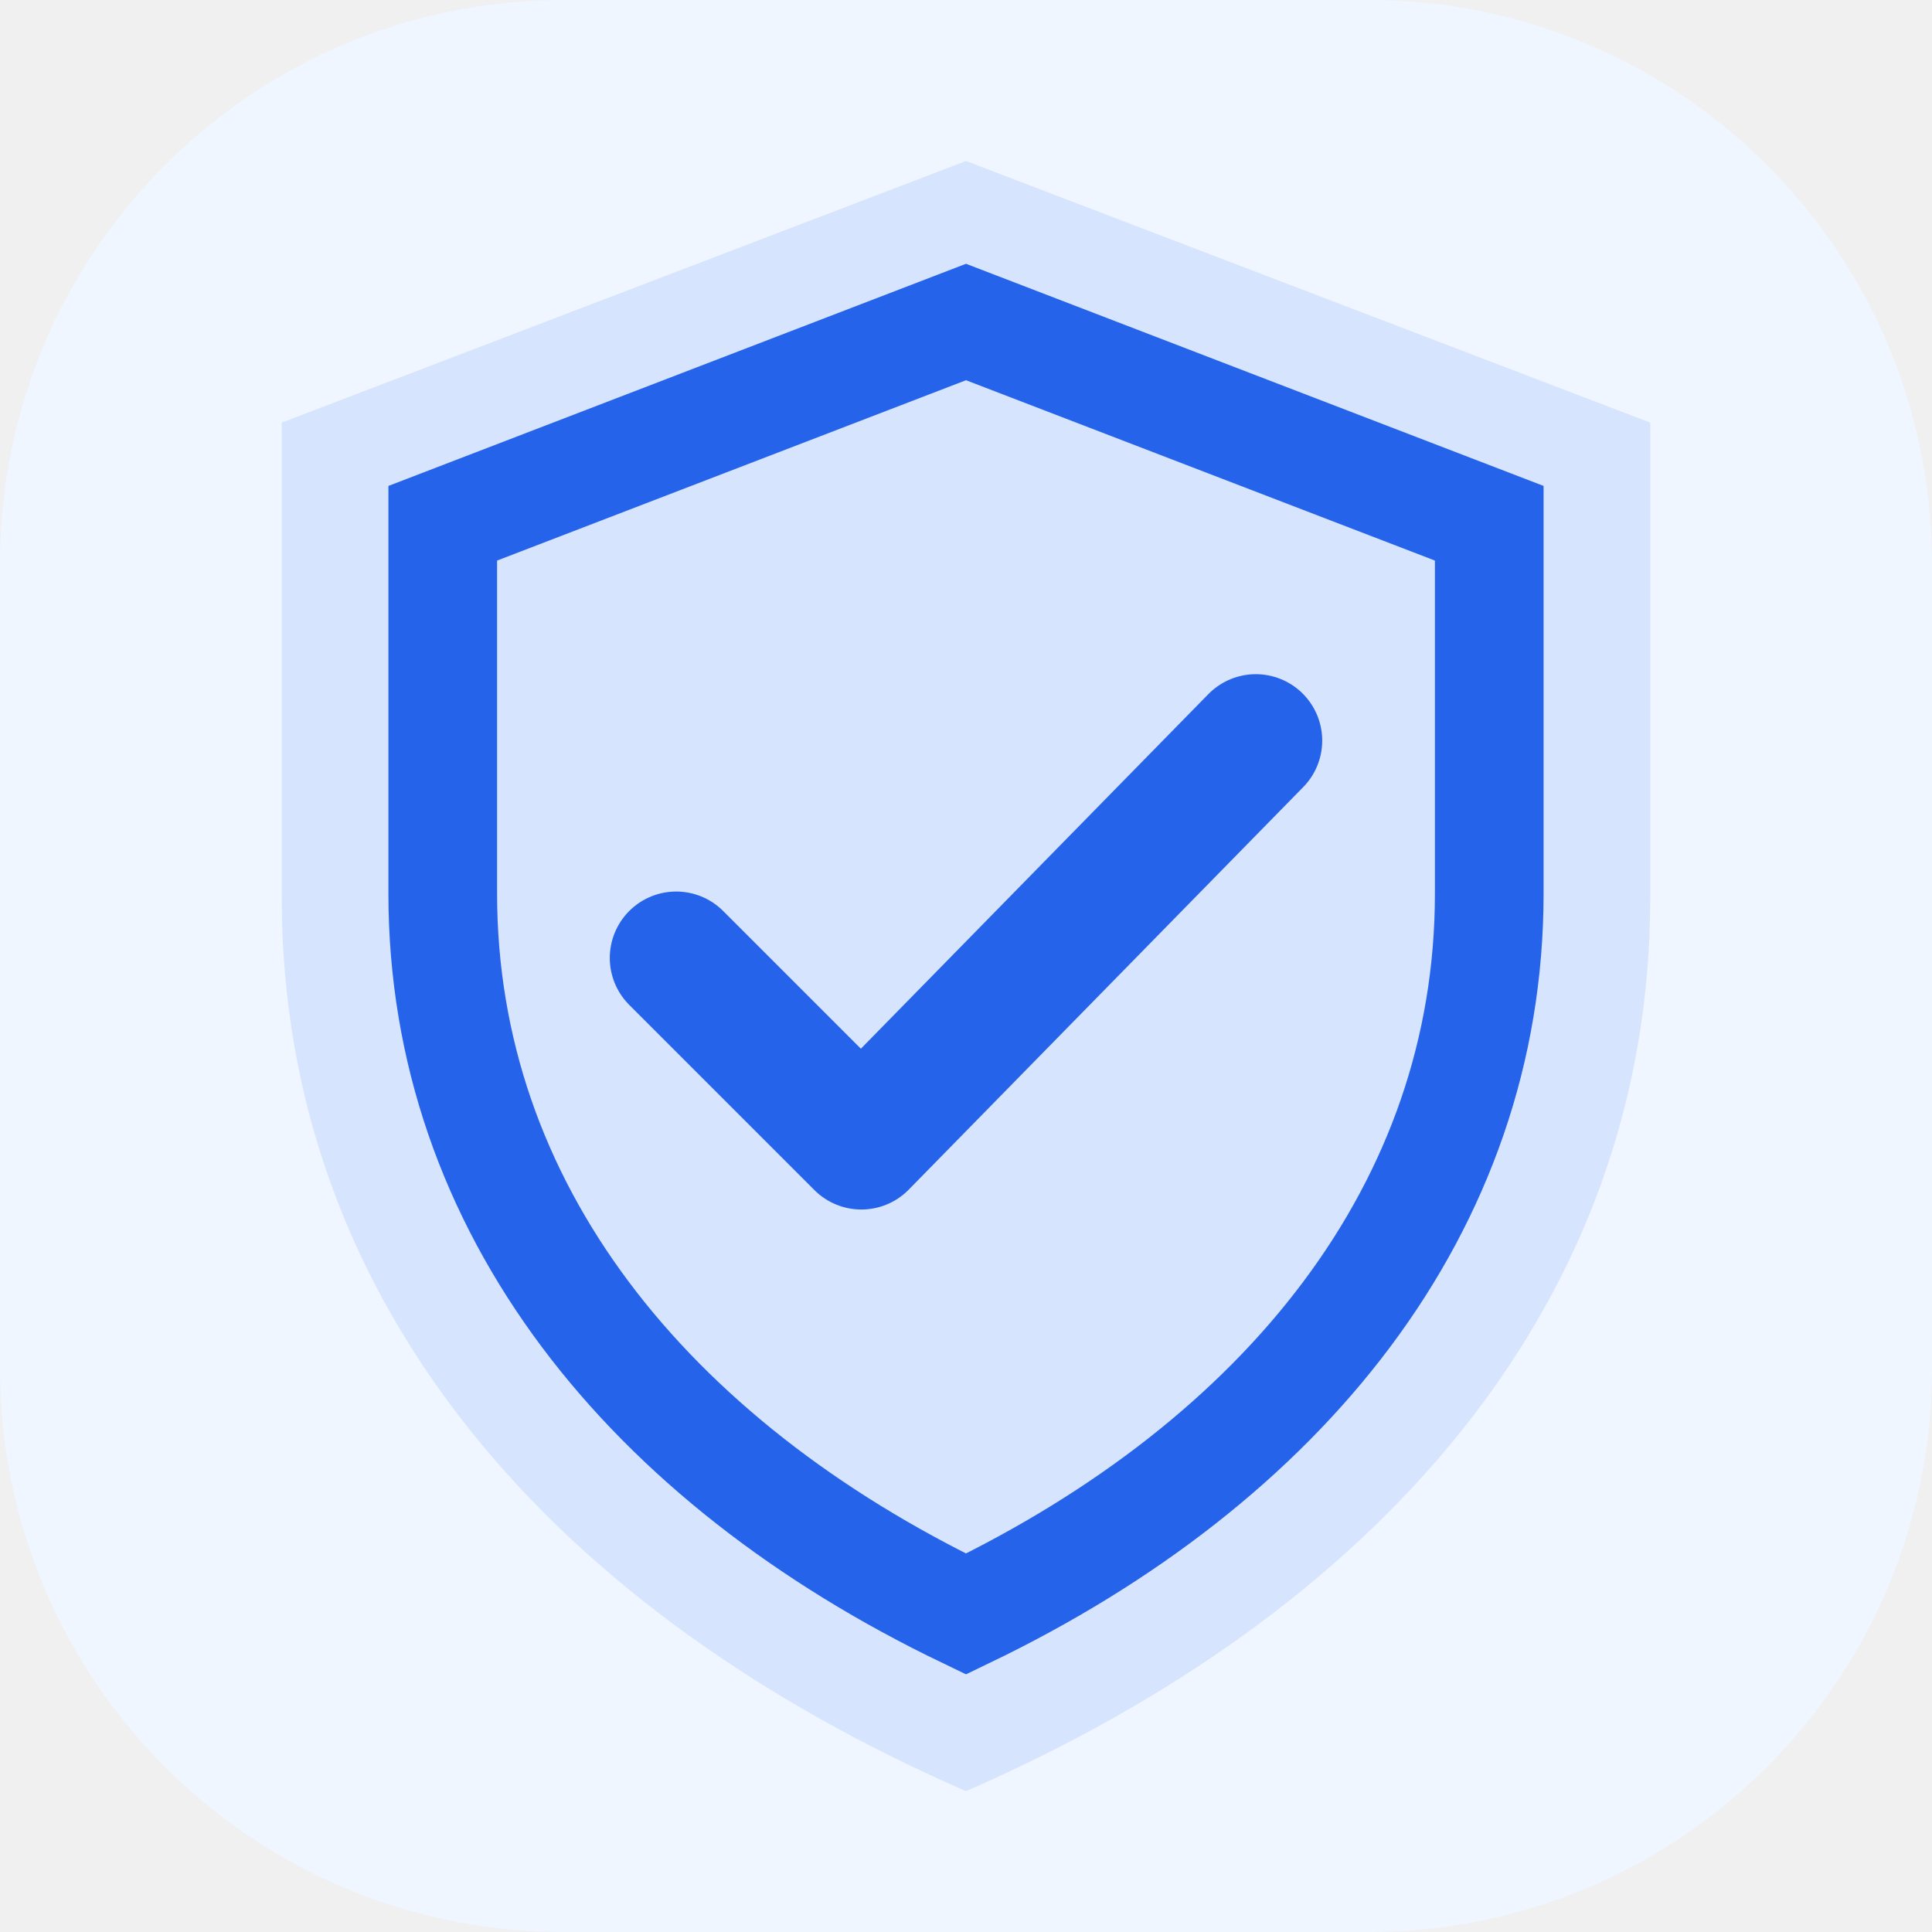
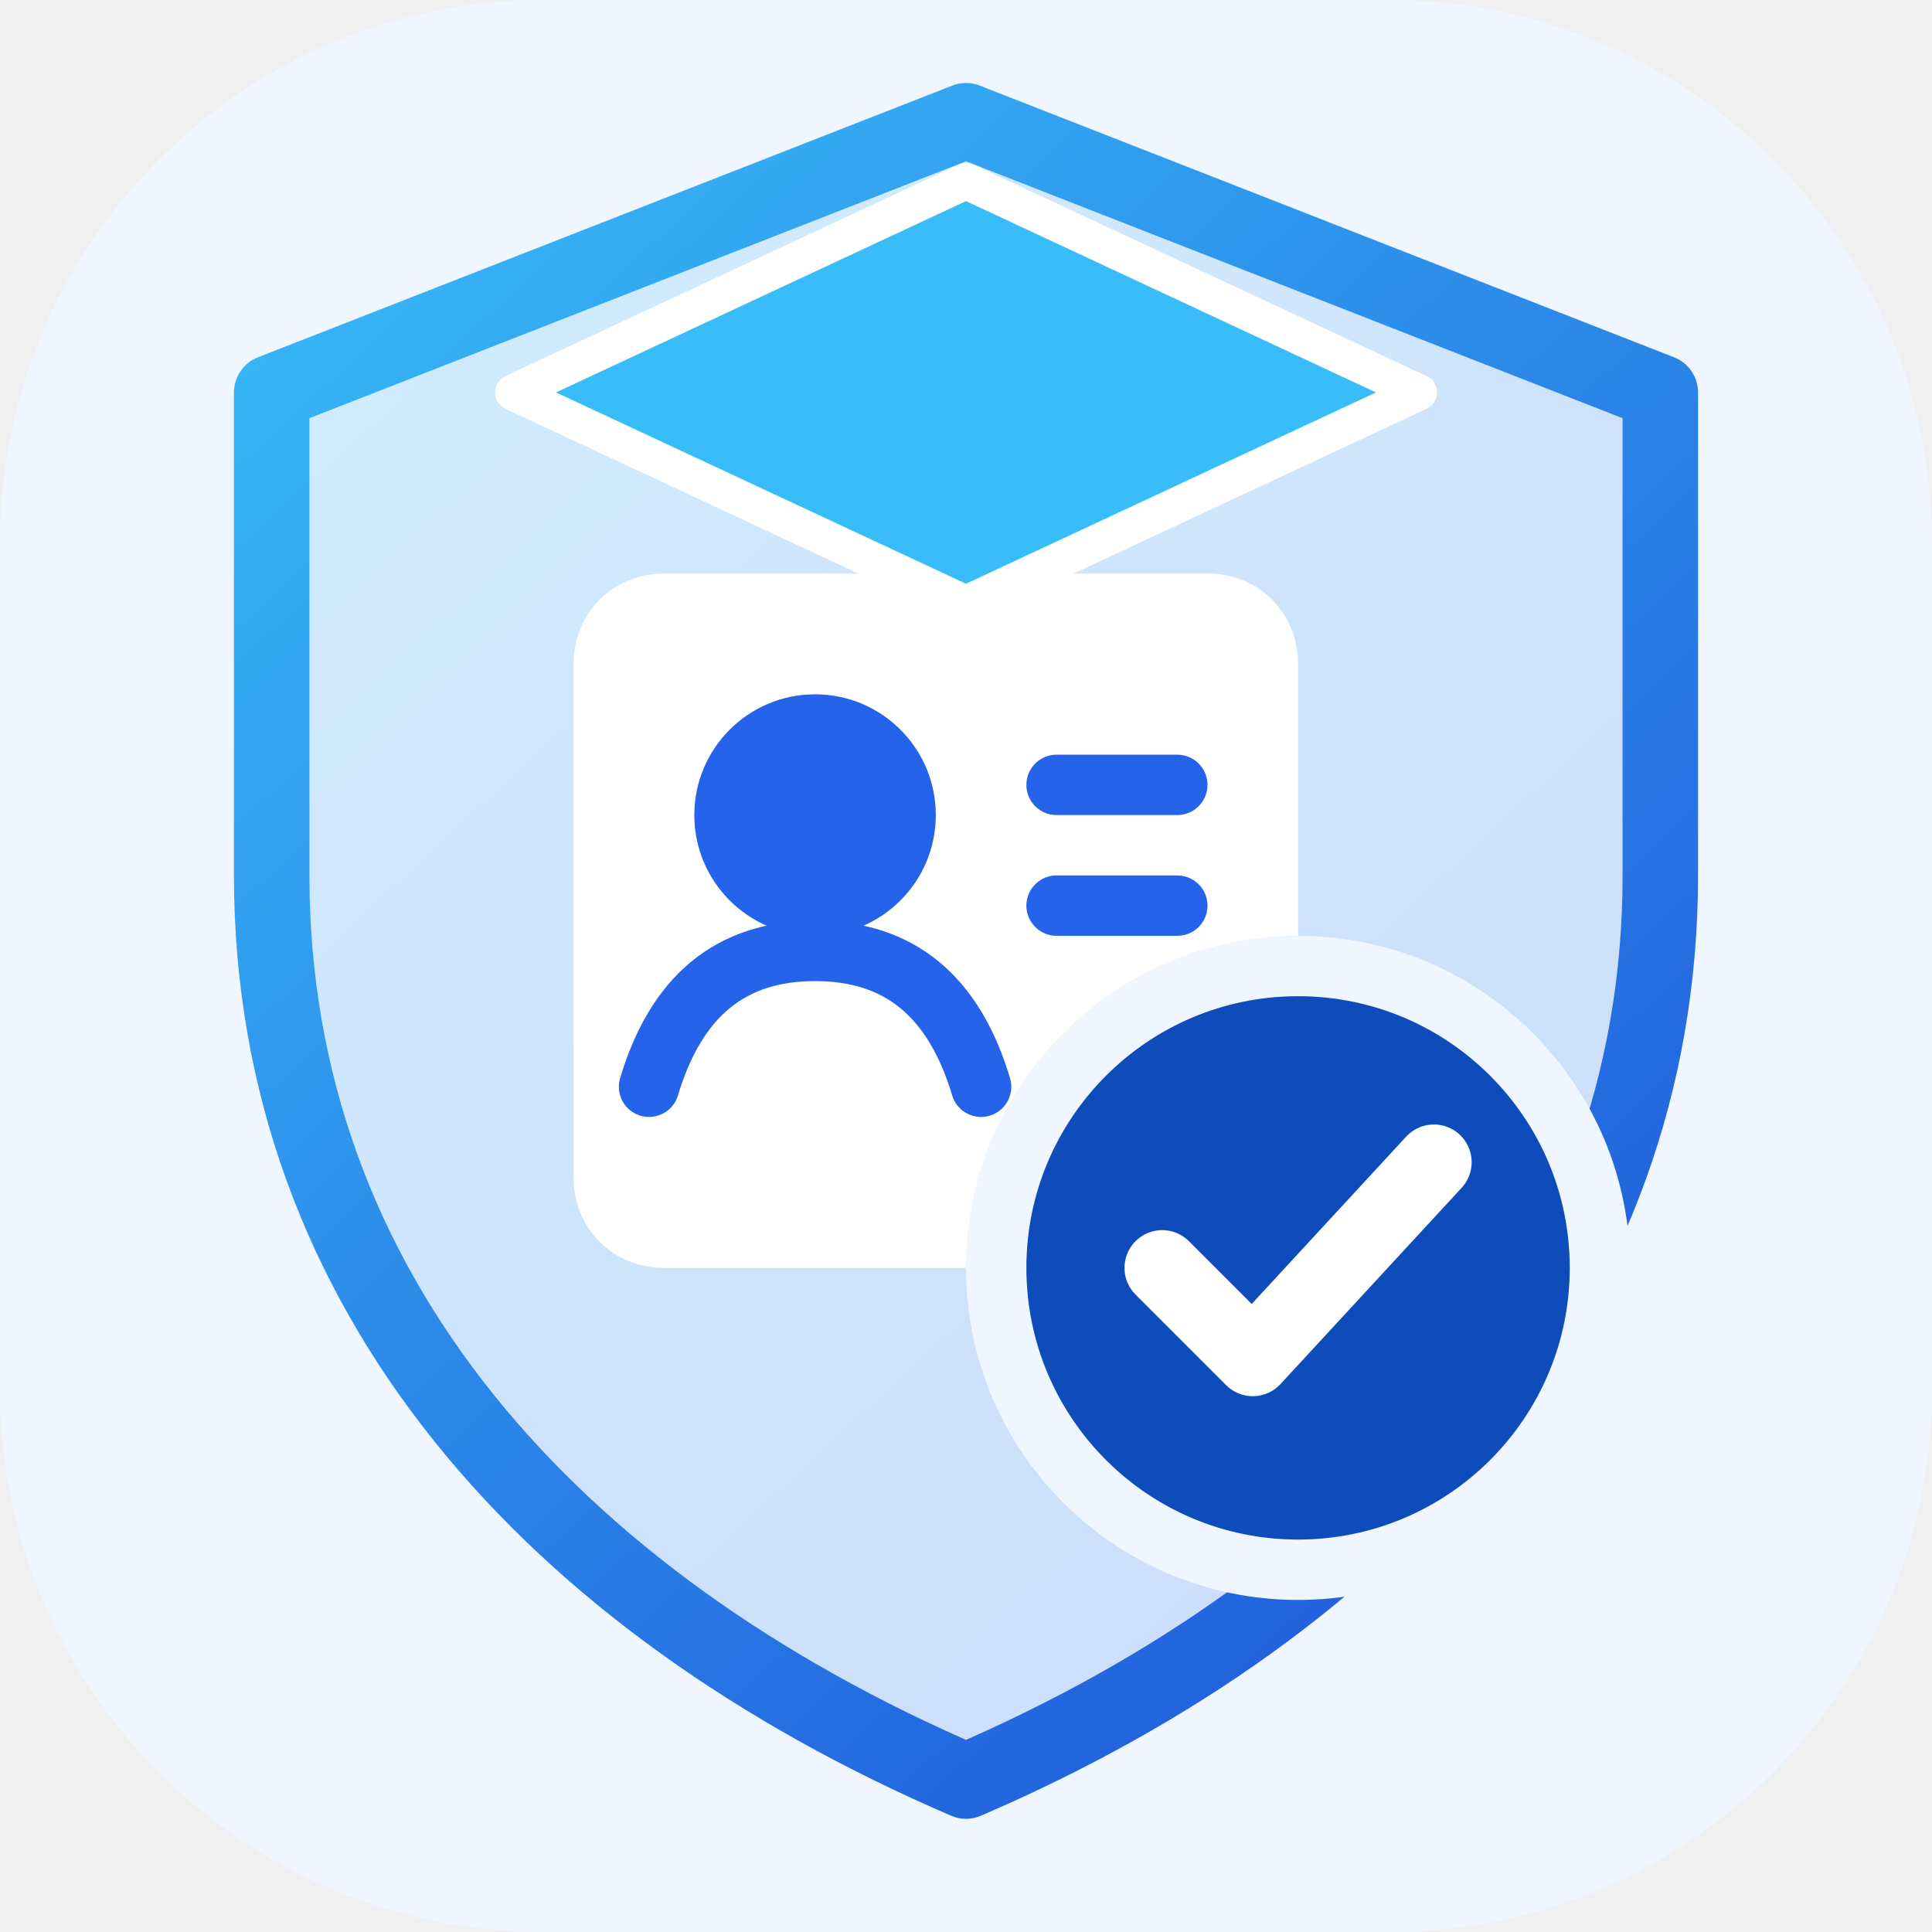
- <svg xmlns="http://www.w3.org/2000/svg" viewBox="0 0 48 48">
-   <rect width="48" height="48" rx="14" fill="#eff6ff" />
-   <path d="M24 4 41 10.5v11.8c0 10.2-6.9 17.8-17 22.2C13.9 40.1 7 32.5 7 22.3V10.5L24 4Z" fill="#2563eb" fill-opacity=".12" />
-   <path d="M24 8 37 13v9.2c0 7.8-5.1 14.1-13 17.9-7.9-3.8-13-10.1-13-17.9V13L24 8Z" fill="none" stroke="#2563eb" stroke-width="2.7" />
-   <path d="m16.8 23.8 4.6 4.6 9.8-10" fill="none" stroke="#2563eb" stroke-width="3.3" stroke-linecap="round" stroke-linejoin="round" />
+ <svg xmlns="http://www.w3.org/2000/svg" viewBox="0 0 64 64">
+   <defs>
+     <linearGradient id="brand" x1="7" y1="5" x2="57" y2="59" gradientUnits="userSpaceOnUse">
+       <stop stop-color="#38bdf8" />
+       <stop offset="1" stop-color="#1d4ed8" />
+     </linearGradient>
+   </defs>
+   <rect width="64" height="64" rx="18" fill="#eff6ff" />
+   <path d="M32 4 55 13v16c0 13.8-9.3 24.1-23 30C18.3 53.1 9 42.8 9 29V13L32 4Z" fill="url(#brand)" fill-opacity=".17" stroke="url(#brand)" stroke-width="2.5" stroke-linejoin="round" />
+   <path d="M19 22c0-1.7 1.3-3 3-3h18c1.7 0 3 1.3 3 3v17c0 1.7-1.3 3-3 3H22c-1.7 0-3-1.3-3-3V22Z" fill="#fff" />
+   <circle cx="27" cy="27" r="4" fill="#2563eb" />
+   <path d="M21.5 36c.9-3 2.7-4.5 5.5-4.5s4.6 1.5 5.5 4.5M35 26h4M35 30h4" fill="none" stroke="#2563eb" stroke-width="2" stroke-linecap="round" />
+   <circle cx="43" cy="42" r="10" fill="#0f4cbb" stroke="#eff6ff" stroke-width="2" />
+   <path d="m38.5 42 3 3 6-6.5" fill="none" stroke="#fff" stroke-width="2.5" stroke-linecap="round" stroke-linejoin="round" />
+   <path d="m17 13 15-7 15 7-15 7-15-7Z" fill="#38bdf8" stroke="#fff" stroke-width="1.2" stroke-linejoin="round" />
</svg>
